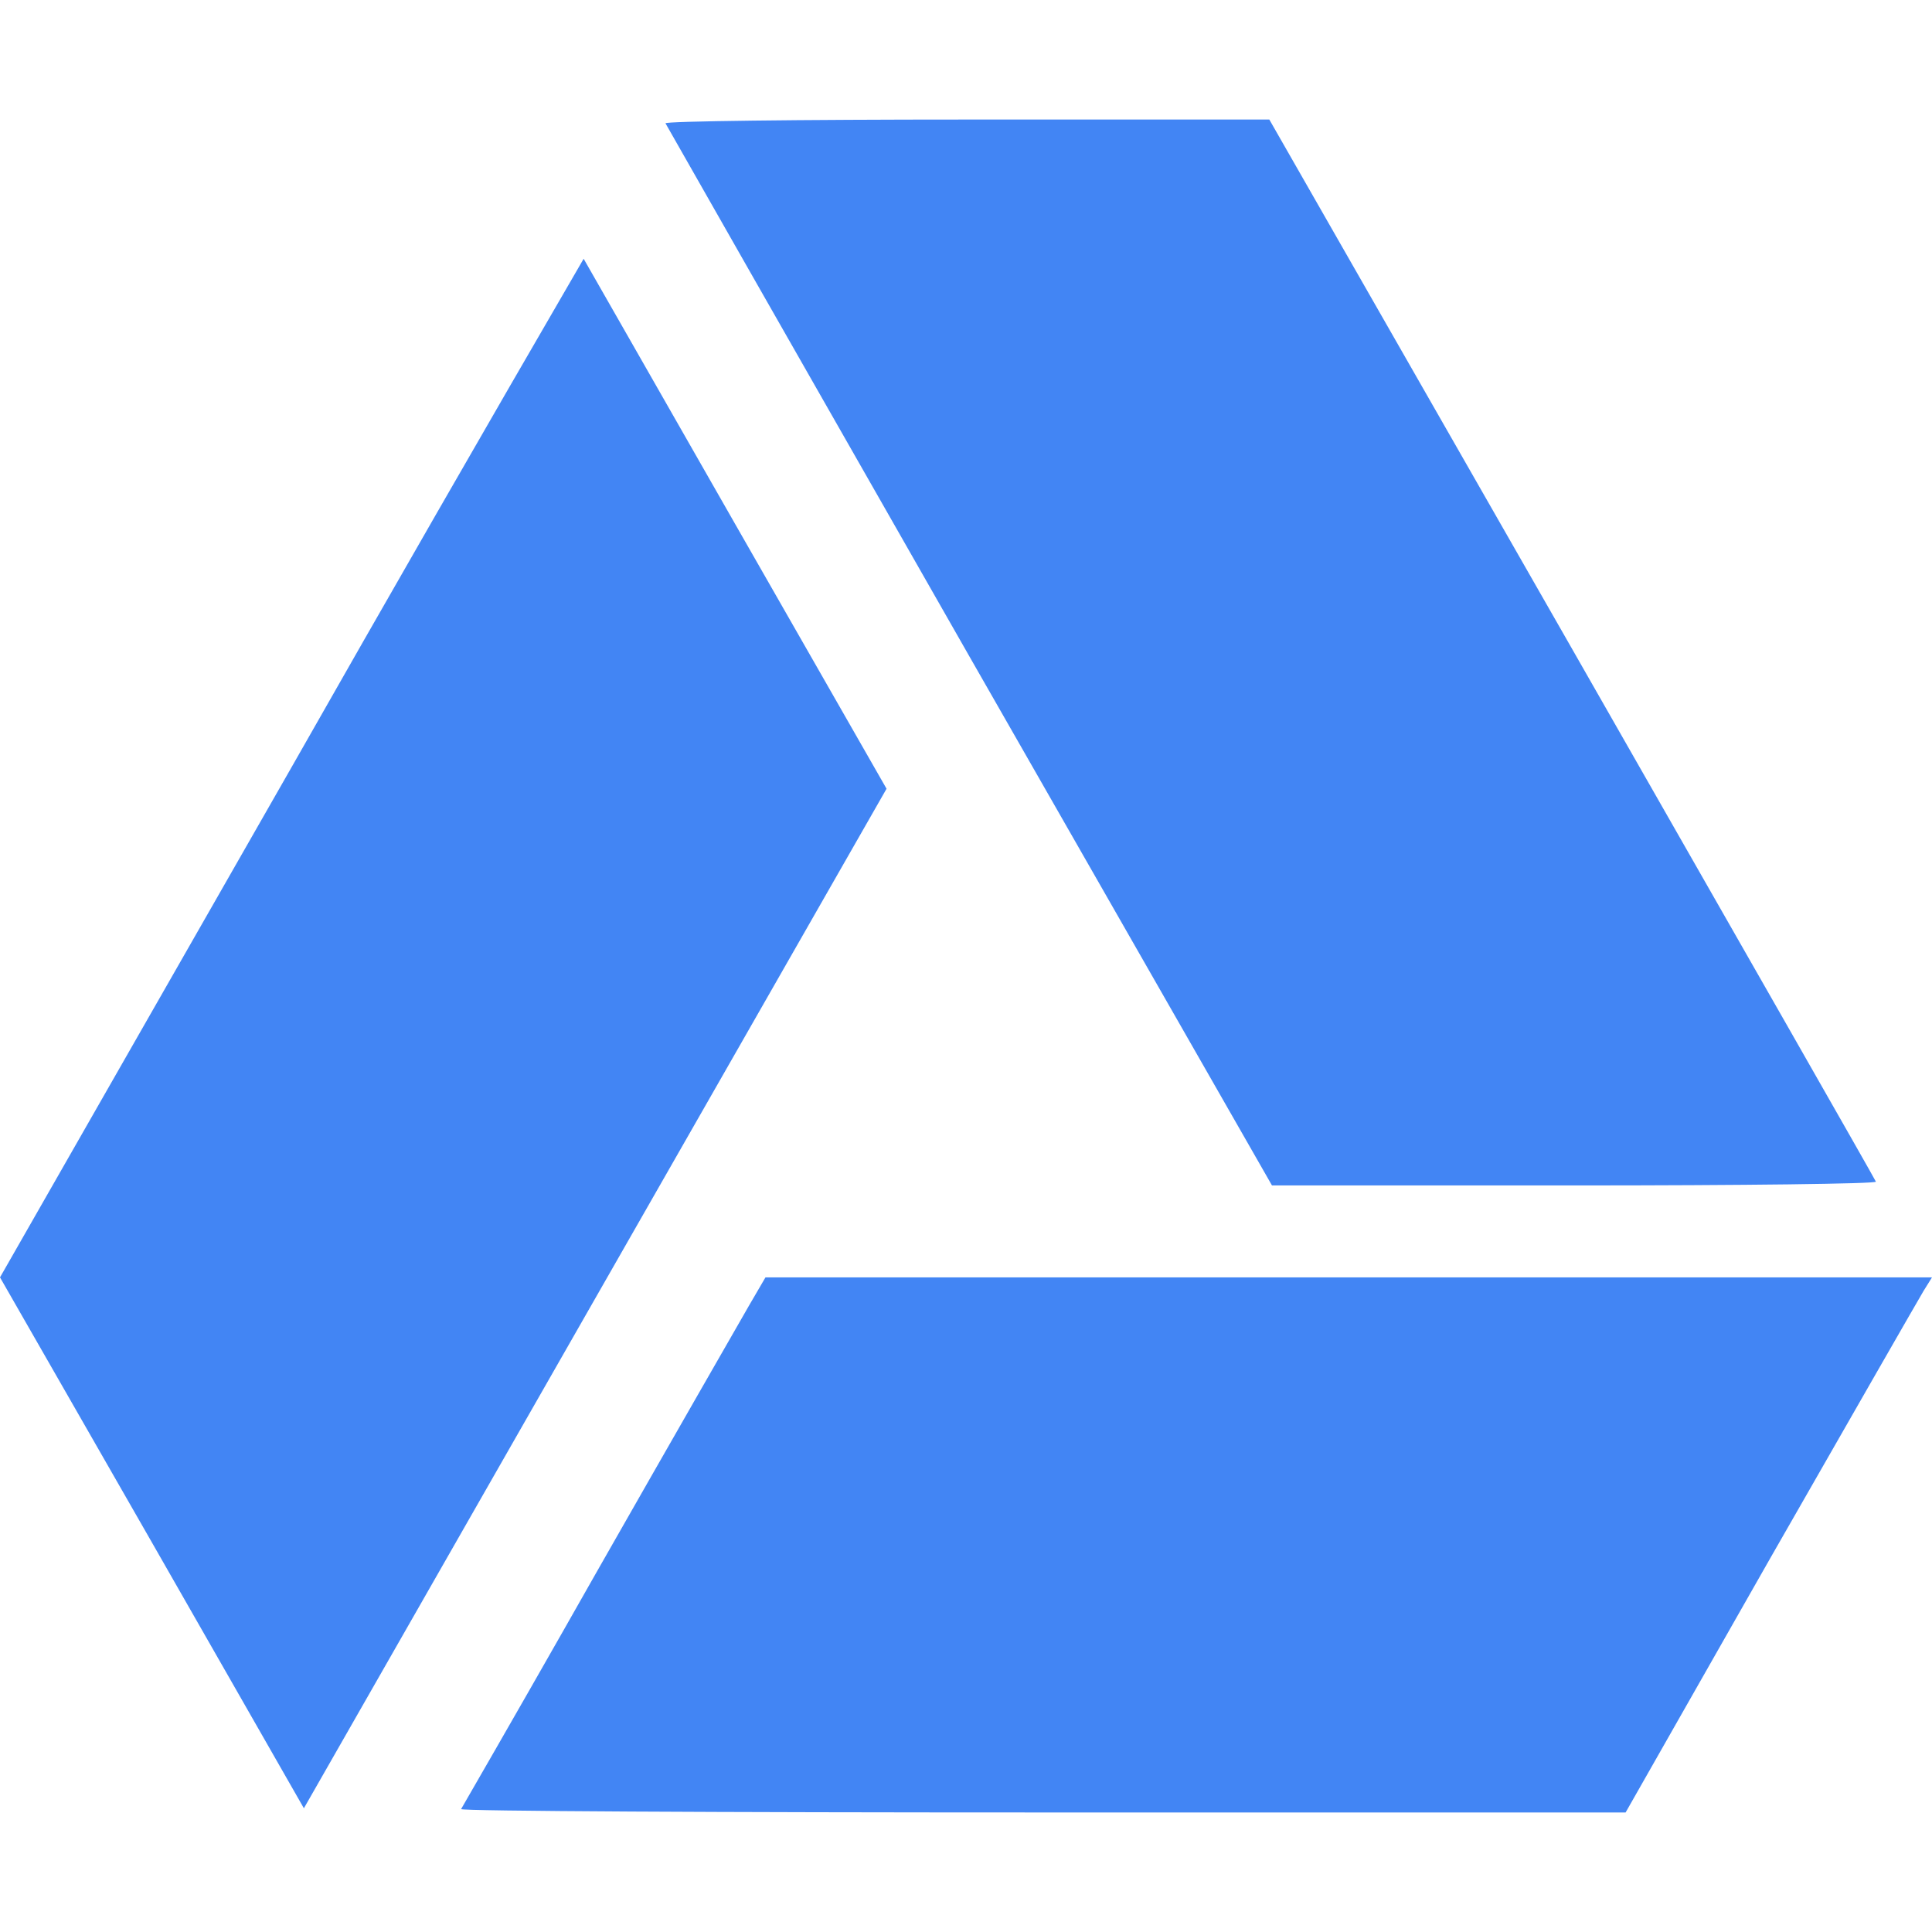
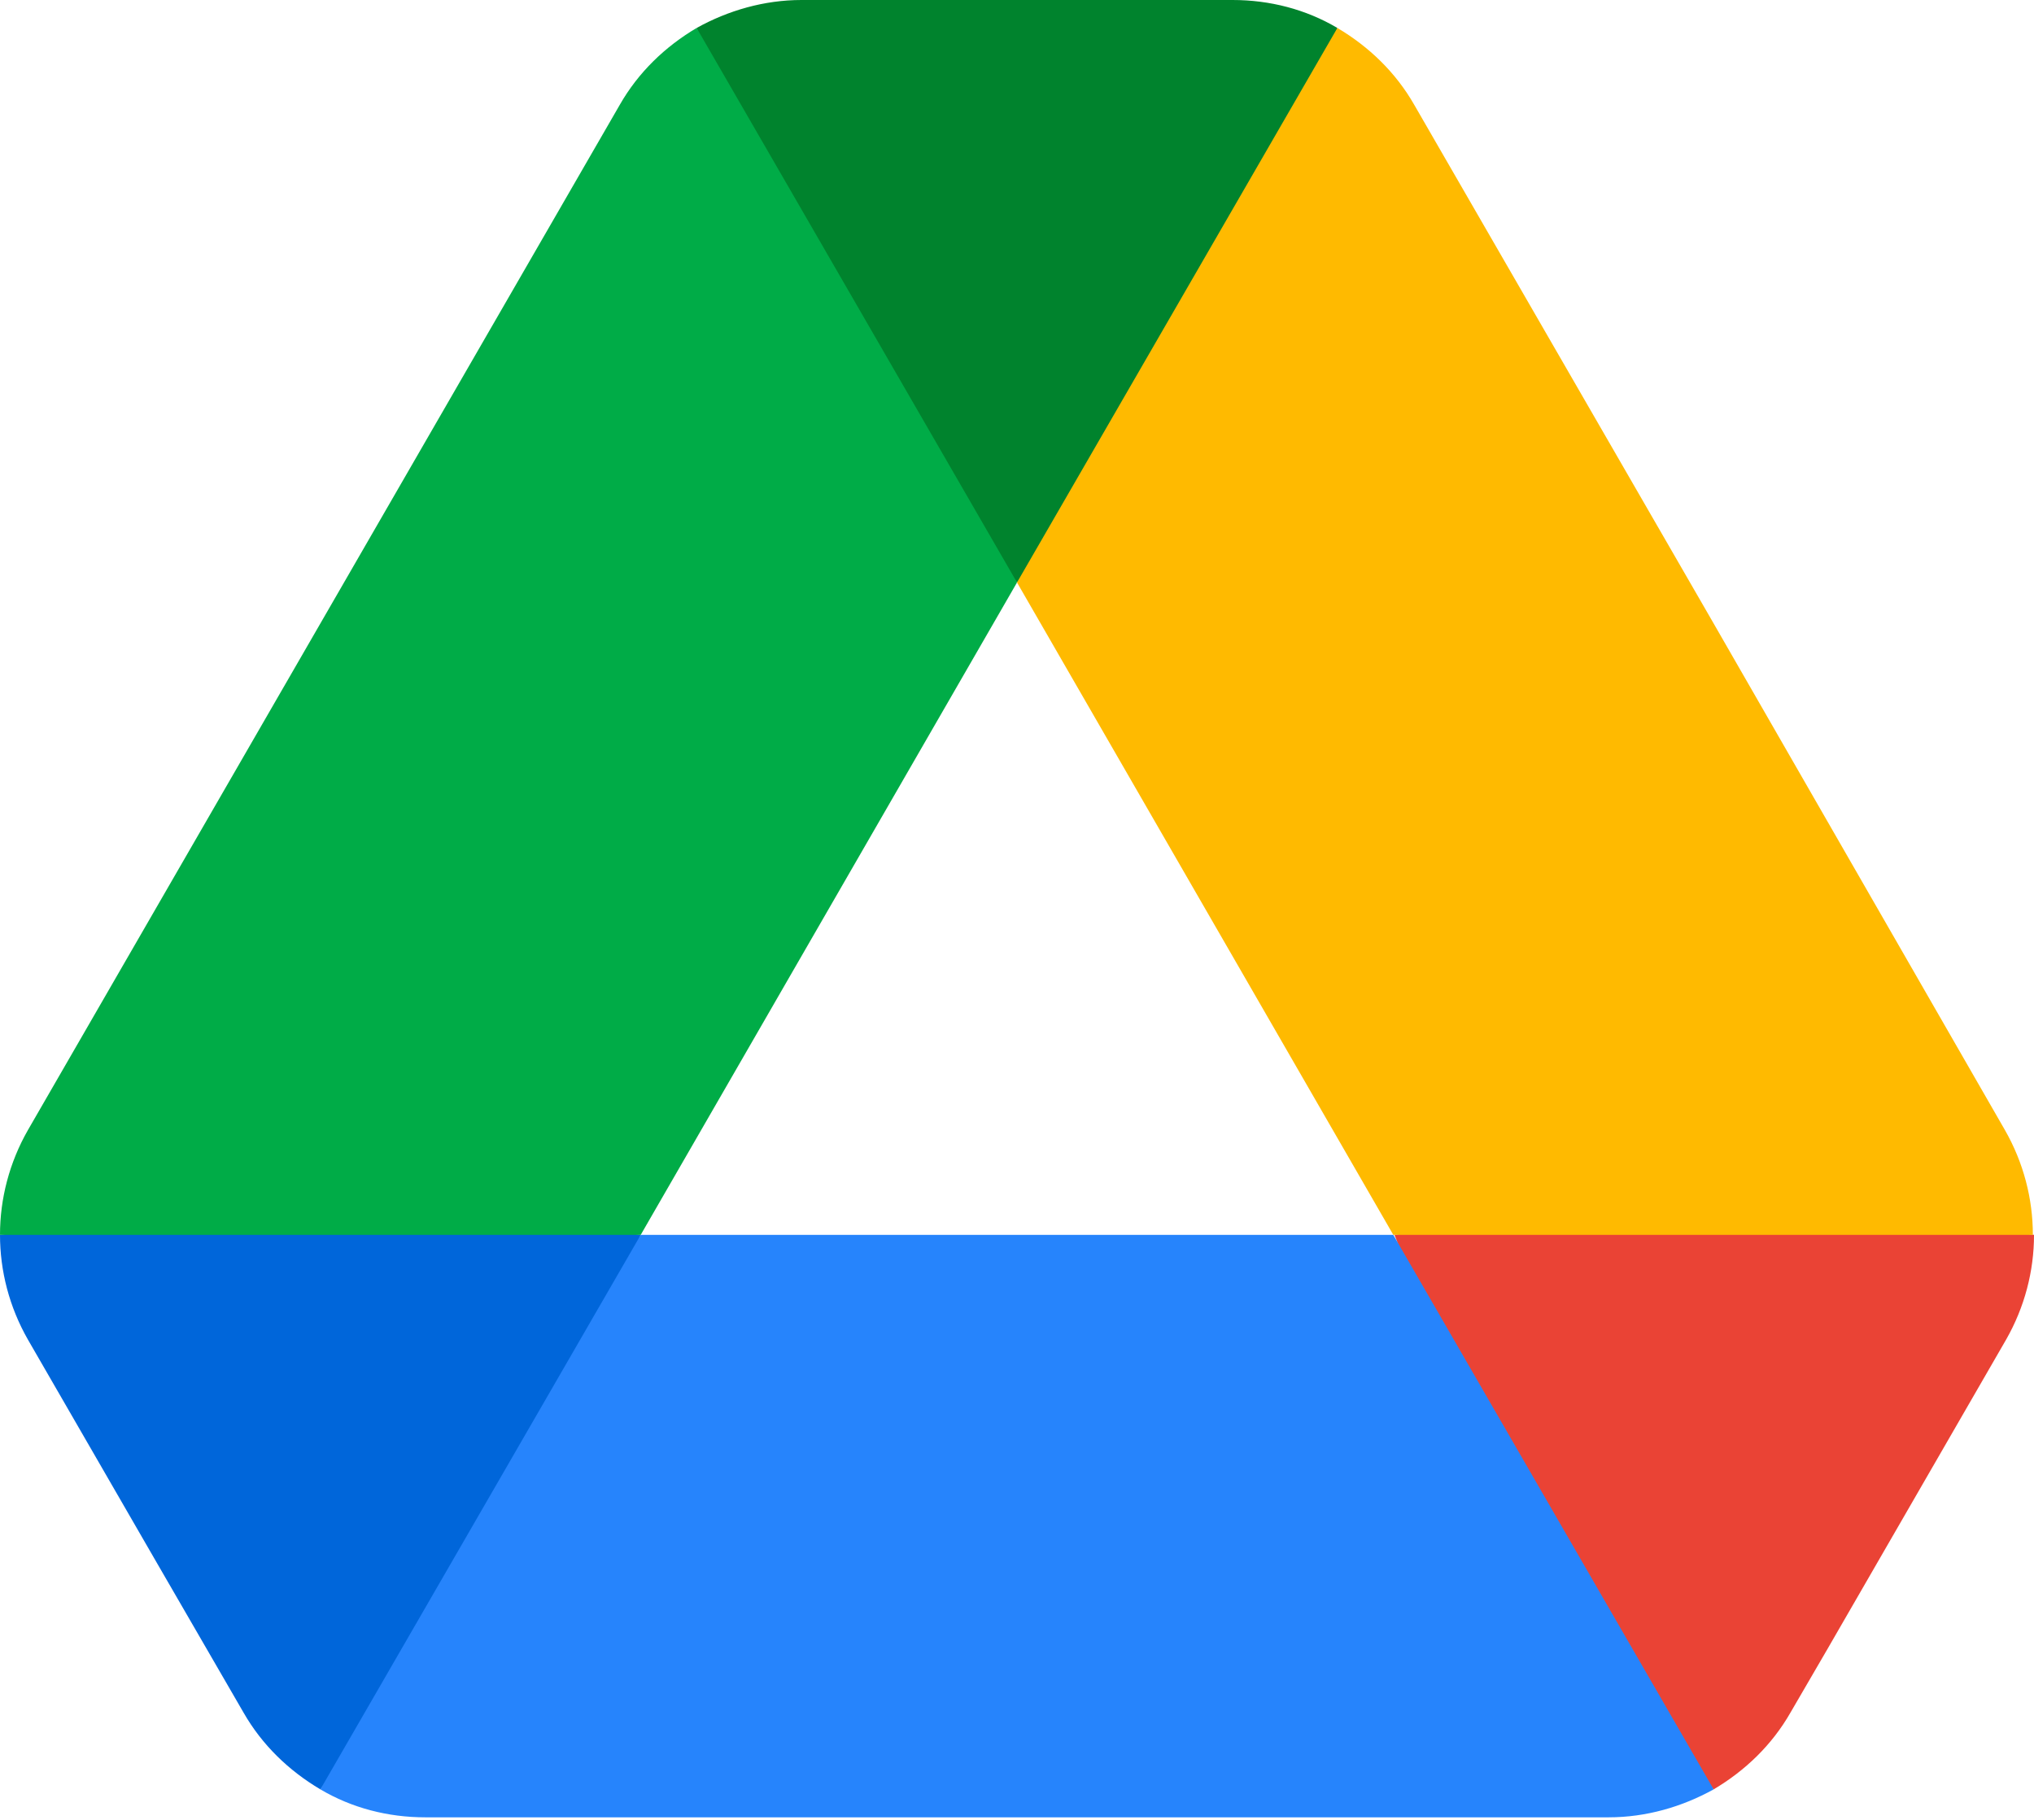
- <svg xmlns="http://www.w3.org/2000/svg" fill="#4285F4" role="img" viewBox="0 0 24 24">
-   <path d="M12.01 1.485c-2.082 0-3.754.02-3.743.047.01.02 1.708 3.001 3.774 6.62l3.76 6.574h3.76c2.081 0 3.753-.02 3.742-.047-.005-.02-1.708-3.001-3.775-6.62l-3.76-6.574zm-4.76 1.73a789.828 789.861 0 0 0-3.63 6.319L0 15.868l1.89 3.298 1.885 3.297 3.62-6.335 3.618-6.33-1.88-3.287C8.1 4.704 7.255 3.22 7.25 3.214zm2.259 12.653-.203.348c-.114.198-.96 1.672-1.88 3.287a423.93 423.948 0 0 1-1.698 2.97c-.01.026 3.24.042 7.222.042h7.244l1.796-3.157c.992-1.734 1.85-3.23 1.906-3.323l.104-.167h-7.249z" />
+ <svg xmlns="http://www.w3.org/2000/svg" width="256px" height="229px" viewBox="0 0 256 229" version="1.1" preserveAspectRatio="xMidYMid">
+   <g>
+     <path d="M19.354,196.034 L30.644,215.535 C32.99,219.64 36.362,222.866 40.321,225.212 C51.66,210.818 59.553,199.773 64.001,192.075 C68.514,184.264 74.061,172.045 80.642,155.42 C62.906,153.085 49.466,151.918 40.321,151.918 C31.545,151.918 18.105,153.085 0,155.42 C0,159.965 1.173,164.51 3.519,168.616 L19.354,196.034 Z" fill="#0066DA" />
+     <path d="M215.681,225.212 C219.64,222.866 223.013,219.64 225.358,215.535 L230.05,207.471 L252.484,168.616 C254.829,164.51 256.002,159.965 256.002,155.42 C237.793,153.085 224.377,151.918 215.755,151.918 C206.489,151.918 193.073,153.085 175.507,155.42 C182.01,172.136 187.484,184.355 191.929,192.075 C196.412,199.864 204.33,210.909 215.681,225.212 Z" fill="#EA4335" />
+     <path d="M128.001,73.311 C141.121,57.466 150.163,45.247 155.126,36.656 C159.123,29.738 163.522,18.692 168.322,3.519 C164.363,1.173 159.818,0 155.126,0 L100.876,0 C96.184,0 91.639,1.32 87.68,3.519 C93.786,20.921 98.968,33.306 103.224,40.673 C107.928,48.815 116.187,59.694 128.001,73.311 Z" fill="#00832D" />
+     <path d="M175.36,155.42 L80.642,155.42 L40.321,225.212 C44.28,227.558 48.825,228.731 53.517,228.731 L202.485,228.731 C207.177,228.731 211.723,227.411 215.681,225.212 L175.36,155.42 Z" fill="#2684FC" />
+     <path d="M128.001,73.311 L87.68,3.519 C83.721,5.865 80.349,9.09 78.003,13.196 L3.519,142.224 C1.173,146.329 0,150.874 0,155.42 L80.642,155.42 L128.001,73.311 Z" fill="#00AC47" />
+     <path d="M215.242,77.71 L177.999,13.196 C175.654,9.09 172.281,5.865 168.322,3.519 L128.001,73.311 L175.36,155.42 L255.856,155.42 C255.856,150.874 254.683,146.329 252.337,142.224 L215.242,77.71 Z" fill="#FFBA00" />
+   </g>
</svg>
